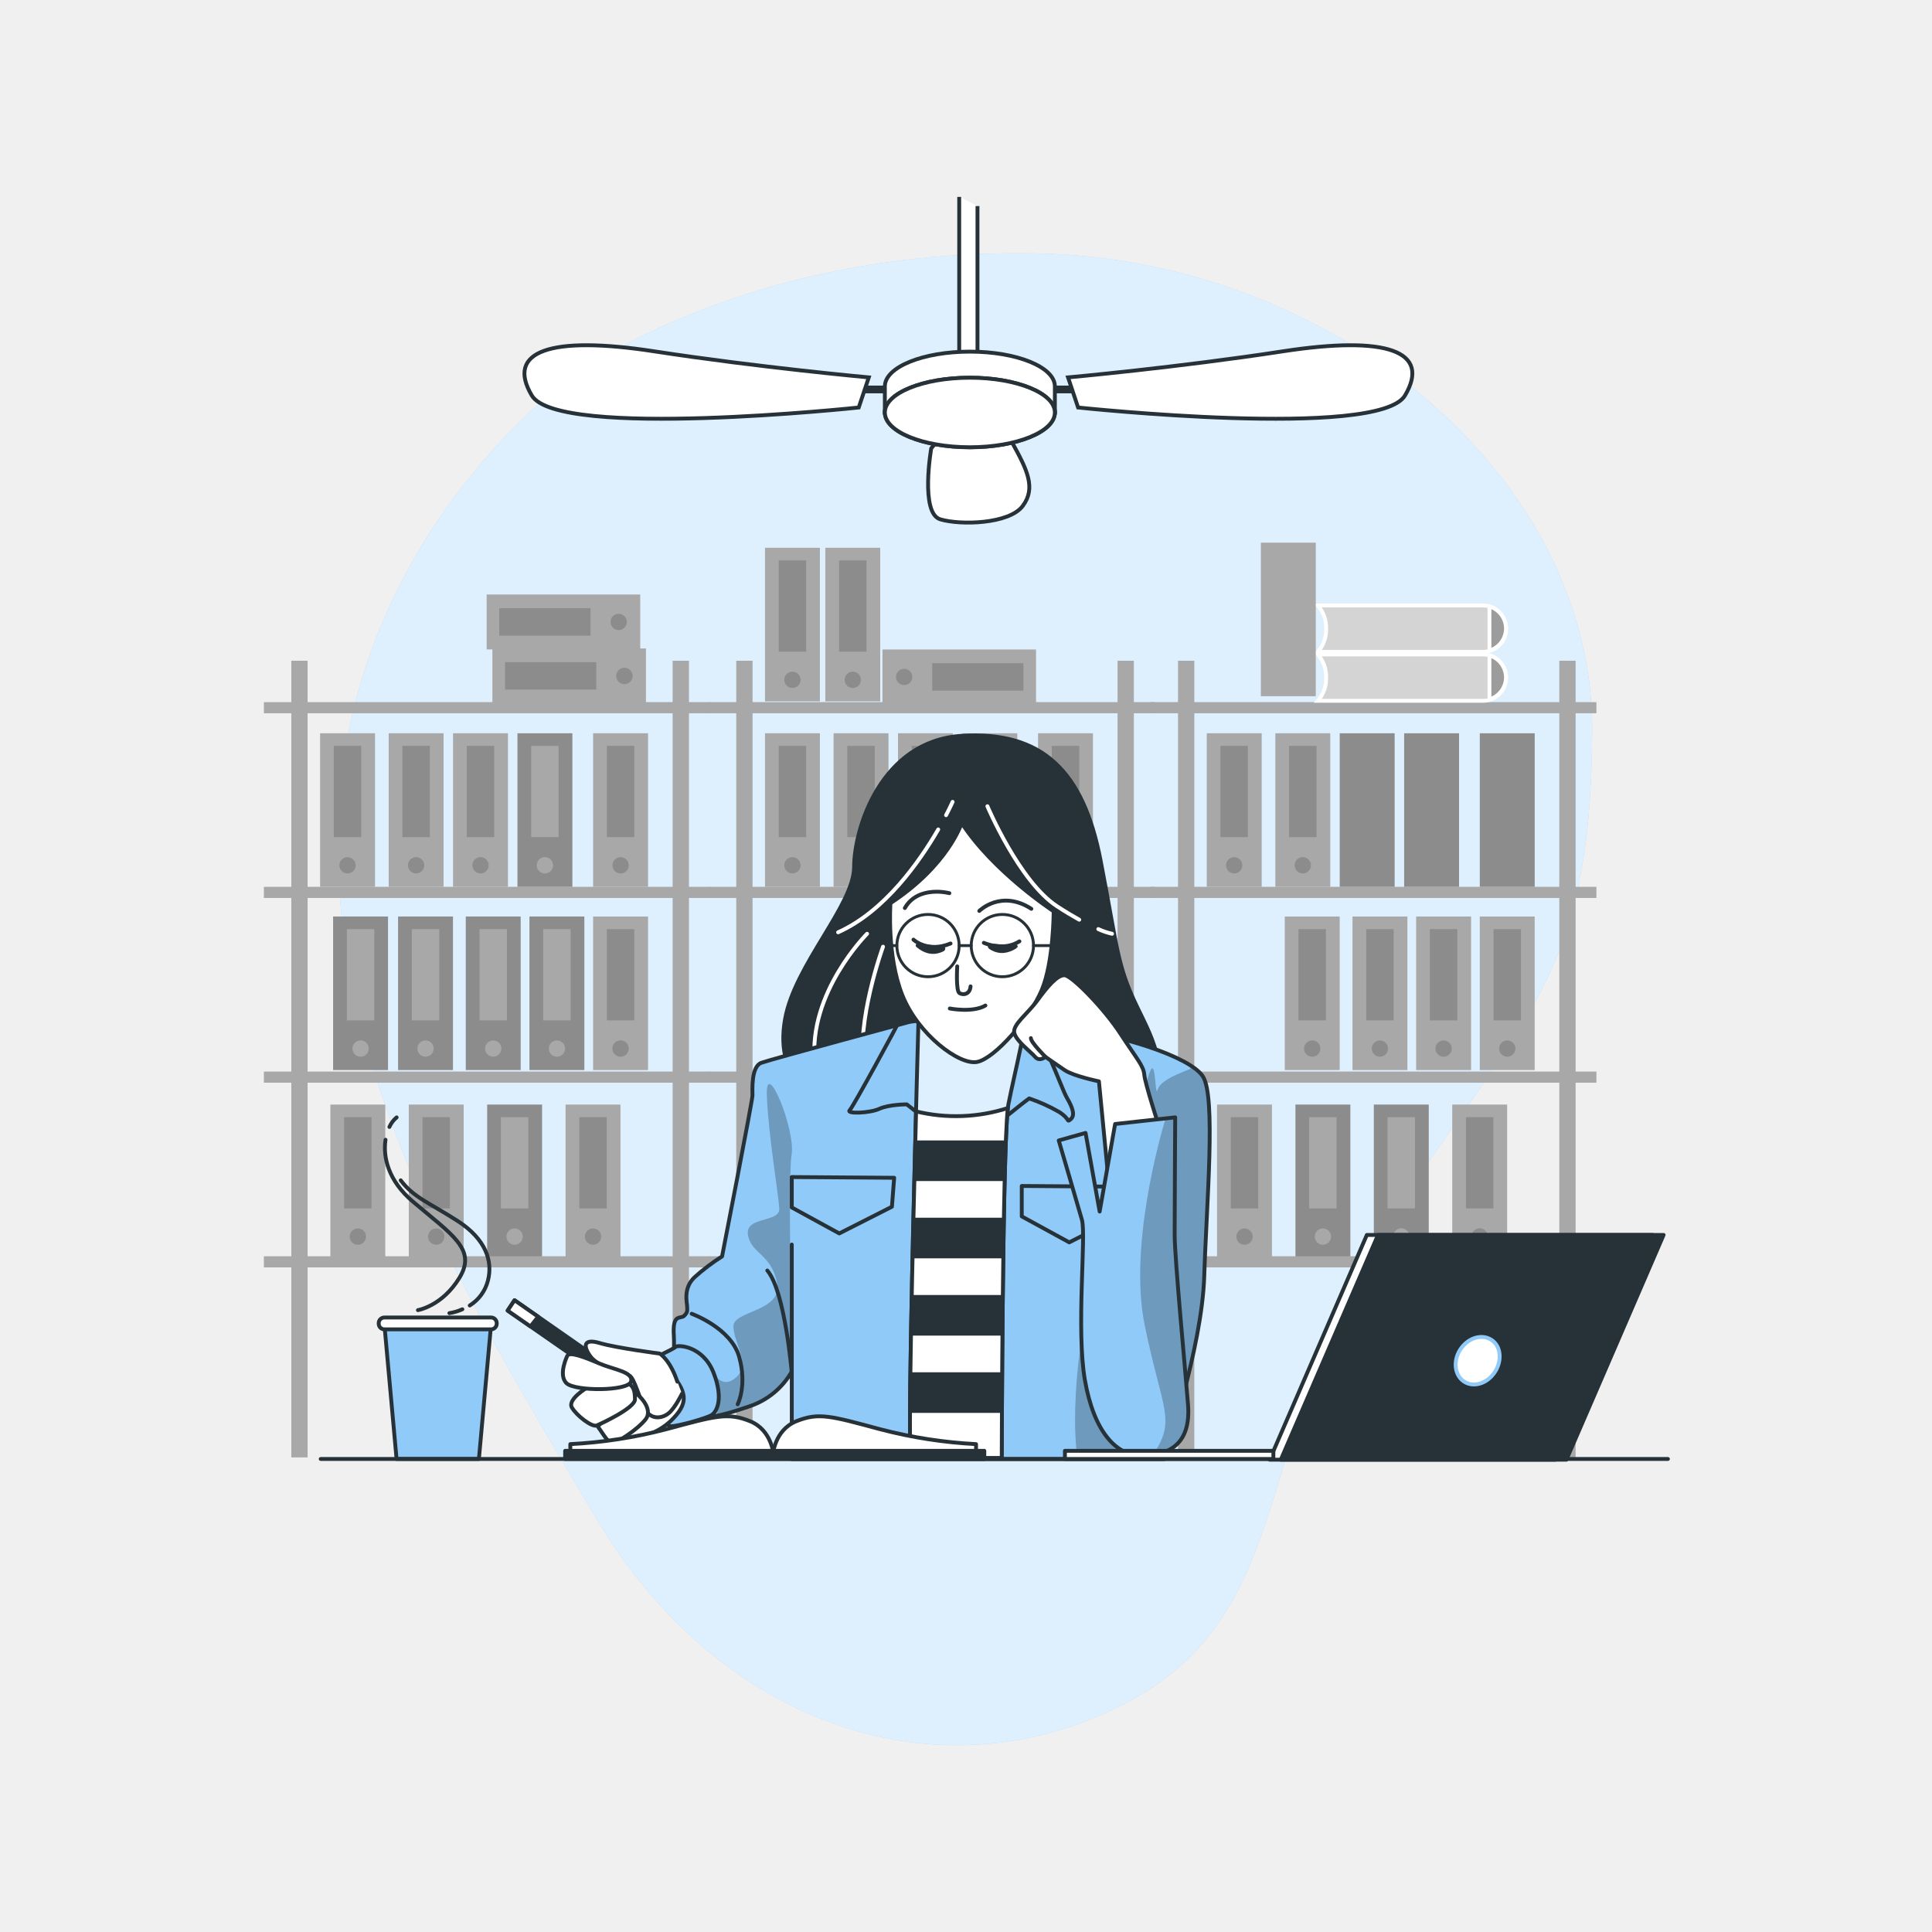
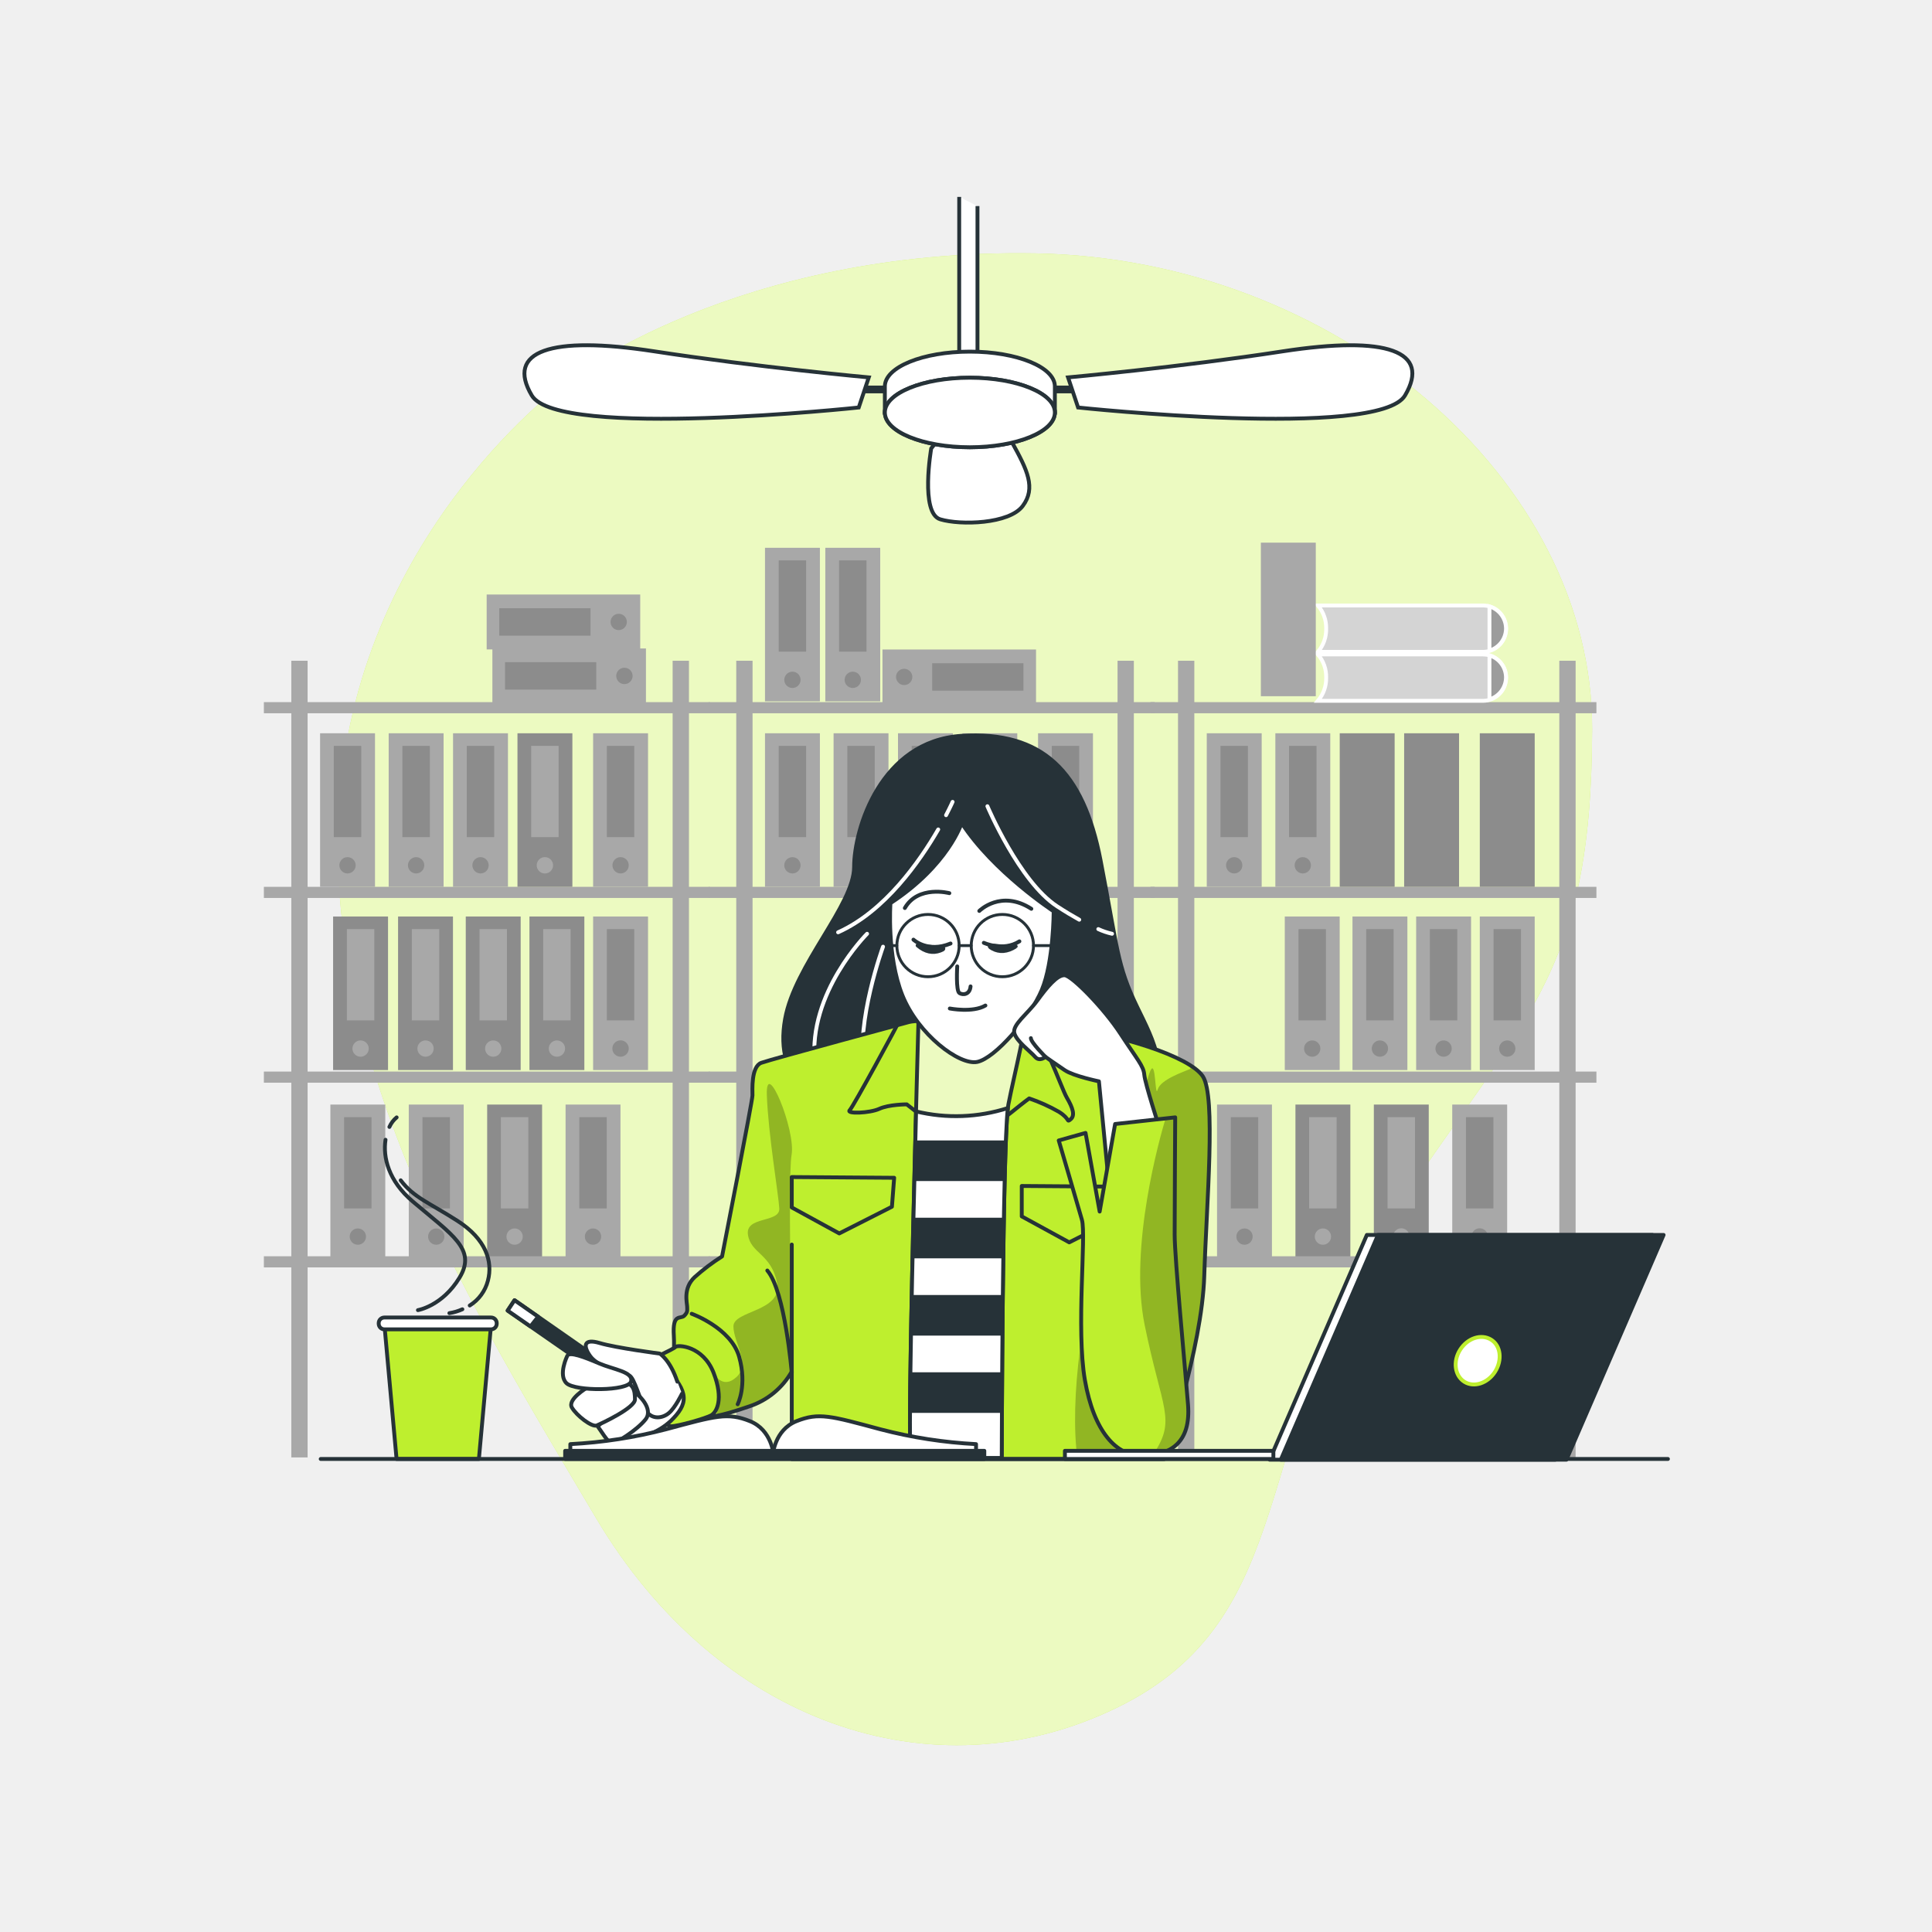
<svg xmlns="http://www.w3.org/2000/svg" viewBox="0 0 500 500">
  <defs>
-     <clipPath id="freepik--clip-path--inject-46">
-       <path d="M235.25,264.5s-35.52,9.59-38.21,10.55-2.3,7.11-2.3,8.45-7.87,41.66-7.87,41.66a52.37,52.37,0,0,0-7.11,5.38c-3.07,2.88-1.92,6.72-1.92,7.68s.19,1.34-.77,2.3-3.07-.76-2.68,5.19-1.73,20,3.64,20.73,8.07.2,15.94-2.49a19.75,19.75,0,0,0,10.94-9v22.66h96.38s9.79-28.61,10.37-47.42,3.07-46.47-.38-51.65-21.7-10.94-37.83-12.86S238.13,263.73,235.25,264.5Z" style="fill:#90CAF9;stroke:#263238;stroke-linecap:round;stroke-linejoin:round" />
-     </clipPath>
-     <clipPath id="freepik--clip-path-2--inject-46">
+     <clipPath id="freepik--clip-path--inject-63">
+       <path d="M235.25,264.5s-35.52,9.59-38.21,10.55-2.3,7.11-2.3,8.45-7.87,41.66-7.87,41.66a52.37,52.37,0,0,0-7.11,5.38c-3.07,2.88-1.92,6.72-1.92,7.68s.19,1.34-.77,2.3-3.07-.76-2.68,5.19-1.73,20,3.64,20.73,8.07.2,15.94-2.49a19.75,19.75,0,0,0,10.94-9v22.66h96.38s9.79-28.61,10.37-47.42,3.07-46.47-.38-51.65-21.7-10.94-37.83-12.86S238.13,263.73,235.25,264.5Z" style="fill:#BEEF2E;stroke:#263238;stroke-linecap:round;stroke-linejoin:round" />
+     </clipPath>
+     <clipPath id="freepik--clip-path-2--inject-63">
      <path d="M237.74,262.58s-3.26,114.73-1.92,114.73h23.43s.19-83.63,1.72-91.5,5.19-21.89,4.61-25.73-26.68-1.73-26.68-1.73A15.28,15.28,0,0,0,237.74,262.58Z" style="fill:#fff;stroke:#263238;stroke-linecap:round;stroke-linejoin:round" />
    </clipPath>
-     <clipPath id="freepik--clip-path-3--inject-46">
+     <clipPath id="freepik--clip-path-3--inject-63">
      <path d="M260.83,286.76a43.86,43.86,0,0,1-23.75.87c-.88,34.3-2.2,89.68-1.26,89.68h23.43S259.43,298.93,260.83,286.76Z" style="fill:#fff;stroke:#263238;stroke-linecap:round;stroke-linejoin:round" />
    </clipPath>
-     <clipPath id="freepik--clip-path-4--inject-46">
-       <path d="M280.94,293.2l3.65,20.35,4-22.66,15.55-1.72S304,313.36,304,319.5s2.69,34.18,3.46,44-4.42,13-11.52,13.24-12.87-6.33-15.17-19.58.38-37.44-.77-41.47-6-20.54-6-20.54Z" style="fill:#90CAF9;stroke:#263238;stroke-linecap:round;stroke-linejoin:round" />
+     <clipPath id="freepik--clip-path-4--inject-63">
+       <path d="M280.94,293.2l3.65,20.35,4-22.66,15.55-1.72S304,313.36,304,319.5s2.69,34.18,3.46,44-4.42,13-11.52,13.24-12.87-6.33-15.17-19.58.38-37.44-.77-41.47-6-20.54-6-20.54Z" style="fill:#BEEF2E;stroke:#263238;stroke-linecap:round;stroke-linejoin:round" />
    </clipPath>
  </defs>
-   <g id="freepik--background-simple--inject-46">
-     <path d="M146.86,98.43s-53.5,38.23-58.93,107.69,34.95,133.74,66.29,186.68,87.07,72.48,134.92,49.1,34.13-70.65,69.6-124.93,53.14-63.36,53.3-128.24S345.6,66.93,268,65.58,146.86,98.43,146.86,98.43Z" style="fill:#90CAF9" />
+   <g id="freepik--background-simple--inject-63">
+     <path d="M146.86,98.43s-53.5,38.23-58.93,107.69,34.95,133.74,66.29,186.68,87.07,72.48,134.92,49.1,34.13-70.65,69.6-124.93,53.14-63.36,53.3-128.24S345.6,66.93,268,65.58,146.86,98.43,146.86,98.43Z" style="fill:#BEEF2E" />
    <path d="M146.86,98.43s-53.5,38.23-58.93,107.69,34.95,133.74,66.29,186.68,87.07,72.48,134.92,49.1,34.13-70.65,69.6-124.93,53.14-63.36,53.3-128.24S345.6,66.93,268,65.58,146.86,98.43,146.86,98.43Z" style="fill:#fff;opacity:0.7" />
  </g>
-   <g id="freepik--Fan--inject-46">
+   <g id="freepik--Fan--inject-63">
    <line x1="217.05" y1="100.79" x2="233.66" y2="100.79" style="fill:#fff;stroke:#263238;stroke-miterlimit:10;stroke-width:2px" />
    <path d="M224.84,97.67l-2.6,7.79s-77.87,8.31-84.62-3.12,4.68-15.57,31.67-11.42S224.84,97.67,224.84,97.67Z" style="fill:#fff;stroke:#263238;stroke-miterlimit:10" />
    <line x1="284.2" y1="100.79" x2="267.59" y2="100.79" style="fill:#fff;stroke:#263238;stroke-miterlimit:10;stroke-width:2px" />
    <path d="M276.41,97.67l2.6,7.79s77.87,8.31,84.61-3.12S359,86.77,332,90.92,276.41,97.67,276.41,97.67Z" style="fill:#fff;stroke:#263238;stroke-miterlimit:10" />
    <path d="M241,116.05s-2.93,16.77,2.34,18.35,17.84,1.23,21.34-3.45,1.15-9.36-2.73-16.4S247.88,107.09,241,116.05Z" style="fill:#fff;stroke:#263238;stroke-miterlimit:10" />
    <polyline points="248.24 50.96 248.24 103.53 252.97 103.53 252.97 53.33" style="fill:#fff;stroke:#263238;stroke-miterlimit:10" />
    <path d="M236.45,106.75a48.17,48.17,0,0,0,29.1,0H273V100c0-5-9.85-9-22-9s-22,4-22,9v6.75Z" style="fill:#fff;stroke:#263238;stroke-miterlimit:10" />
    <ellipse cx="251" cy="106.75" rx="22" ry="9" style="fill:#fff;stroke:#263238;stroke-miterlimit:10" />
    <ellipse cx="251" cy="106.75" rx="22" ry="9" style="fill:#fff;stroke:#263238;stroke-miterlimit:10" />
  </g>
-   <g id="freepik--Bookshelves--inject-46">
+   <g id="freepik--Bookshelves--inject-63">
    <rect x="314.97" y="285.86" width="14.21" height="39.74" style="fill:#a8a8a8" />
    <rect x="318.53" y="289.12" width="7.1" height="23.62" style="fill:#8c8c8c" />
    <circle cx="322.08" cy="320.03" r="2.11" style="fill:#8c8c8c" />
    <rect x="335.26" y="285.86" width="14.21" height="39.74" style="fill:#8c8c8c" />
    <rect x="338.81" y="289.12" width="7.1" height="23.62" style="fill:#a8a8a8" />
    <circle cx="342.37" cy="320.03" r="2.11" style="fill:#a8a8a8" />
    <rect x="355.55" y="285.86" width="14.21" height="39.74" style="fill:#8c8c8c" />
    <rect x="359.1" y="289.12" width="7.1" height="23.62" style="fill:#a8a8a8" />
    <path d="M364.77,320a2.12,2.12,0,1,0-2.11,2.12A2.12,2.12,0,0,0,364.77,320Z" style="fill:#a8a8a8" />
    <rect x="375.84" y="285.86" width="14.21" height="39.74" style="fill:#a8a8a8" />
    <rect x="379.39" y="289.12" width="7.1" height="23.62" style="fill:#8c8c8c" />
    <path d="M385.06,320a2.12,2.12,0,1,0-2.12,2.12A2.12,2.12,0,0,0,385.06,320Z" style="fill:#8c8c8c" />
    <path d="M413.15,184.59v-2.88h-5.38V171h-4.22v10.71H309.09V171h-4.22v10.71h-7.11v2.88h7.11v44.92h-7.11v2.88h7.11v44.93h-7.11v2.88h7.11v44.92h-7.11V328h7.11v49.18h4.22V328h94.46v49.18h4.22V328h5.38v-2.88h-5.38V280.2h5.38v-2.88h-5.38V232.39h5.38v-2.88h-5.38V184.59Zm-9.6,140.53H309.09V280.2h94.46Zm0-47.8H309.09V232.39h94.46Zm0-47.81H309.09V184.59h94.46Z" style="fill:#a8a8a8" />
    <rect x="363.39" y="189.77" width="14.21" height="39.74" style="fill:#8c8c8c" />
    <rect x="366.94" y="193.03" width="7.1" height="23.62" style="fill:#8c8c8c" />
    <path d="M372.61,223.94a2.12,2.12,0,1,0-2.11,2.12A2.12,2.12,0,0,0,372.61,223.94Z" style="fill:#8c8c8c" />
    <rect x="346.72" y="189.77" width="14.21" height="39.74" style="fill:#8c8c8c" />
    <rect x="350.28" y="193.03" width="7.1" height="23.62" style="fill:#8c8c8c" />
    <circle cx="353.83" cy="223.94" r="2.11" style="fill:#8c8c8c" />
    <rect x="330.06" y="189.77" width="14.21" height="39.74" style="fill:#a8a8a8" />
    <rect x="333.61" y="193.03" width="7.1" height="23.62" style="fill:#8c8c8c" />
    <circle cx="337.16" cy="223.94" r="2.11" style="fill:#8c8c8c" />
    <rect x="382.97" y="189.77" width="14.21" height="39.74" style="fill:#8c8c8c" />
    <rect x="386.53" y="193.03" width="7.1" height="23.62" style="fill:#8c8c8c" />
    <circle cx="390.08" cy="223.94" r="2.11" style="fill:#8c8c8c" />
    <rect x="312.31" y="189.77" width="14.21" height="39.74" style="fill:#a8a8a8" />
    <rect x="315.86" y="193.03" width="7.1" height="23.62" style="fill:#8c8c8c" />
    <circle cx="319.41" cy="223.94" r="2.11" style="fill:#8c8c8c" />
    <path d="M383.79,169.37H341.08a8.86,8.86,0,0,1,2.13,6h0a8.9,8.9,0,0,1-2.13,6h42.71a6,6,0,0,0,6-6h0A6,6,0,0,0,383.79,169.37Z" style="fill:#d4d4d4;stroke:#fff;stroke-miterlimit:10" />
    <path d="M385.47,169.61V181a6,6,0,0,0,4.28-5.71h0A6,6,0,0,0,385.47,169.61Z" style="fill:#9c9c9c;stroke:#fff;stroke-miterlimit:10" />
    <path d="M383.79,156.7H341.08a8.9,8.9,0,0,1,2.13,6h0a8.9,8.9,0,0,1-2.13,6h42.71a6,6,0,0,0,6-6h0A6,6,0,0,0,383.79,156.7Z" style="fill:#d4d4d4;stroke:#fff;stroke-miterlimit:10" />
    <path d="M385.47,156.94v11.44a6,6,0,0,0,4.28-5.72h0A6,6,0,0,0,385.47,156.94Z" style="fill:#9c9c9c;stroke:#fff;stroke-miterlimit:10" />
    <rect x="326.31" y="140.44" width="14.21" height="39.74" style="fill:#a8a8a8" />
    <rect x="329.86" y="143.7" width="7.1" height="23.62" style="fill:#a8a8a8" />
    <path d="M335.52,174.61a2.11,2.11,0,1,0-2.11,2.11A2.1,2.1,0,0,0,335.52,174.61Z" style="fill:#a8a8a8" />
    <rect x="382.97" y="237.19" width="14.21" height="39.74" style="fill:#a8a8a8" />
    <rect x="386.53" y="240.46" width="7.1" height="23.62" style="fill:#8c8c8c" />
    <path d="M392.19,271.37a2.11,2.11,0,1,0-2.11,2.11A2.12,2.12,0,0,0,392.19,271.37Z" style="fill:#8c8c8c" />
    <rect x="366.5" y="237.19" width="14.21" height="39.74" style="fill:#a8a8a8" />
    <rect x="370.05" y="240.46" width="7.1" height="23.62" style="fill:#8c8c8c" />
    <path d="M375.71,271.37a2.11,2.11,0,1,0-2.11,2.11A2.11,2.11,0,0,0,375.71,271.37Z" style="fill:#8c8c8c" />
    <rect x="332.5" y="237.19" width="14.21" height="39.74" style="fill:#a8a8a8" />
    <rect x="336.05" y="240.46" width="7.1" height="23.62" style="fill:#8c8c8c" />
    <path d="M341.71,271.37a2.11,2.11,0,1,0-2.11,2.11A2.11,2.11,0,0,0,341.71,271.37Z" style="fill:#8c8c8c" />
    <rect x="350.02" y="237.19" width="14.21" height="39.74" style="fill:#a8a8a8" />
    <rect x="353.57" y="240.46" width="7.1" height="23.62" style="fill:#8c8c8c" />
    <path d="M359.23,271.37a2.11,2.11,0,1,0-2.11,2.11A2.11,2.11,0,0,0,359.23,271.37Z" style="fill:#8c8c8c" />
    <rect x="200.65" y="285.86" width="14.21" height="39.74" style="fill:#a8a8a8" />
    <rect x="204.2" y="289.12" width="7.1" height="23.62" style="fill:#a8a8a8" />
    <circle cx="207.75" cy="320.03" r="2.11" style="fill:#a8a8a8" />
    <rect x="220.93" y="285.86" width="14.21" height="39.74" style="fill:#a8a8a8" />
    <rect x="224.49" y="289.12" width="7.1" height="23.62" style="fill:#a8a8a8" />
    <circle cx="228.04" cy="320.03" r="2.11" style="fill:#a8a8a8" />
    <rect x="241.22" y="285.86" width="14.21" height="39.74" style="fill:#a8a8a8" />
    <rect x="244.78" y="289.12" width="7.1" height="23.62" style="fill:#a8a8a8" />
    <circle cx="248.33" cy="320.03" r="2.11" style="fill:#a8a8a8" />
    <rect x="261.51" y="285.86" width="14.21" height="39.74" style="fill:#a8a8a8" />
    <rect x="265.06" y="289.12" width="7.1" height="23.62" style="fill:#a8a8a8" />
    <path d="M270.73,320a2.12,2.12,0,1,0-2.11,2.12A2.12,2.12,0,0,0,270.73,320Z" style="fill:#a8a8a8" />
    <rect x="190.54" y="171" width="4.22" height="206.18" style="fill:#a8a8a8" />
    <rect x="289.22" y="171" width="4.22" height="206.18" style="fill:#a8a8a8" />
    <rect x="183.43" y="181.71" width="115.39" height="2.88" style="fill:#a8a8a8" />
    <rect x="183.43" y="229.51" width="115.39" height="2.88" style="fill:#a8a8a8" />
    <rect x="183.43" y="277.32" width="115.39" height="2.88" style="fill:#a8a8a8" />
    <rect x="183.43" y="325.12" width="115.39" height="2.88" style="fill:#a8a8a8" />
    <rect x="249.06" y="189.77" width="14.21" height="39.74" style="fill:#a8a8a8" />
    <rect x="252.61" y="193.03" width="7.1" height="23.62" style="fill:#a8a8a8" />
    <path d="M258.28,223.94a2.12,2.12,0,1,0-2.11,2.12A2.12,2.12,0,0,0,258.28,223.94Z" style="fill:#a8a8a8" />
    <rect x="232.4" y="189.77" width="14.21" height="39.74" style="fill:#a8a8a8" />
    <rect x="235.95" y="193.03" width="7.1" height="23.62" style="fill:#8c8c8c" />
    <circle cx="239.5" cy="223.94" r="2.11" style="fill:#8c8c8c" />
    <rect x="215.73" y="189.77" width="14.21" height="39.74" style="fill:#a8a8a8" />
    <rect x="219.28" y="193.03" width="7.1" height="23.62" style="fill:#8c8c8c" />
    <circle cx="222.83" cy="223.94" r="2.11" style="fill:#8c8c8c" />
    <rect x="268.65" y="189.77" width="14.21" height="39.74" style="fill:#a8a8a8" />
    <rect x="272.2" y="193.03" width="7.1" height="23.62" style="fill:#8c8c8c" />
    <circle cx="275.75" cy="223.94" r="2.11" style="fill:#a8a8a8" />
    <rect x="197.98" y="189.77" width="14.21" height="39.74" style="fill:#a8a8a8" />
    <rect x="201.53" y="193.03" width="7.1" height="23.62" style="fill:#8c8c8c" />
    <circle cx="205.08" cy="223.94" r="2.11" style="fill:#8c8c8c" />
    <rect x="197.98" y="141.77" width="14.21" height="39.74" style="fill:#a8a8a8" />
    <rect x="201.53" y="145.03" width="7.1" height="23.62" style="fill:#8c8c8c" />
    <circle cx="205.08" cy="175.94" r="2.11" style="fill:#8c8c8c" />
    <rect x="213.59" y="141.77" width="14.21" height="39.74" style="fill:#a8a8a8" />
    <rect x="217.15" y="145.03" width="7.1" height="23.62" style="fill:#8c8c8c" />
    <circle cx="220.7" cy="175.94" r="2.11" style="fill:#8c8c8c" />
    <rect x="241.15" y="155.32" width="14.21" height="39.74" transform="translate(423.44 -73.06) rotate(90)" style="fill:#a8a8a8" />
    <rect x="249.5" y="163.38" width="7.1" height="23.61" transform="translate(428.24 -77.86) rotate(90)" style="fill:#8c8c8c" />
    <path d="M234,177.3a2.11,2.11,0,1,0-2.11-2.11A2.12,2.12,0,0,0,234,177.3Z" style="fill:#8c8c8c" />
    <rect x="268.65" y="237.19" width="14.21" height="39.74" style="fill:#a8a8a8" />
    <rect x="272.2" y="240.46" width="7.1" height="23.62" style="fill:#a8a8a8" />
    <path d="M277.86,271.37a2.11,2.11,0,1,0-2.11,2.11A2.11,2.11,0,0,0,277.86,271.37Z" style="fill:#a8a8a8" />
    <rect x="252.17" y="237.19" width="14.21" height="39.74" style="fill:#a8a8a8" />
    <rect x="255.72" y="240.46" width="7.1" height="23.62" style="fill:#a8a8a8" />
    <path d="M261.38,271.37a2.11,2.11,0,1,0-2.11,2.11A2.11,2.11,0,0,0,261.38,271.37Z" style="fill:#a8a8a8" />
    <rect x="218.17" y="237.19" width="14.21" height="39.74" style="fill:#a8a8a8" />
    <rect x="221.72" y="240.46" width="7.1" height="23.62" style="fill:#a8a8a8" />
    <path d="M227.38,271.37a2.11,2.11,0,1,0-2.11,2.11A2.11,2.11,0,0,0,227.38,271.37Z" style="fill:#a8a8a8" />
    <rect x="235.69" y="237.19" width="14.21" height="39.74" style="fill:#a8a8a8" />
    <rect x="239.24" y="240.46" width="7.1" height="23.62" style="fill:#a8a8a8" />
    <path d="M244.9,271.37a2.11,2.11,0,1,0-2.11,2.11A2.11,2.11,0,0,0,244.9,271.37Z" style="fill:#a8a8a8" />
    <rect x="85.5" y="285.86" width="14.21" height="39.74" style="fill:#a8a8a8" />
    <rect x="89.05" y="289.12" width="7.1" height="23.62" style="fill:#8c8c8c" />
    <circle cx="92.61" cy="320.03" r="2.11" style="fill:#8c8c8c" />
    <rect x="105.79" y="285.86" width="14.21" height="39.74" style="fill:#a8a8a8" />
    <rect x="109.34" y="289.12" width="7.1" height="23.62" style="fill:#8c8c8c" />
    <circle cx="112.9" cy="320.03" r="2.11" style="fill:#8c8c8c" />
    <rect x="126.08" y="285.86" width="14.21" height="39.74" style="fill:#8c8c8c" />
    <rect x="129.63" y="289.12" width="7.1" height="23.62" style="fill:#a8a8a8" />
    <circle cx="133.18" cy="320.03" r="2.11" style="fill:#a8a8a8" />
    <rect x="146.37" y="285.86" width="14.21" height="39.74" style="fill:#a8a8a8" />
    <rect x="149.92" y="289.12" width="7.1" height="23.62" style="fill:#8c8c8c" />
    <circle cx="153.47" cy="320.03" r="2.11" style="fill:#8c8c8c" />
    <rect x="75.39" y="171" width="4.22" height="206.18" style="fill:#a8a8a8" />
    <rect x="174.08" y="171" width="4.22" height="206.18" style="fill:#a8a8a8" />
    <rect x="68.29" y="181.71" width="115.39" height="2.88" style="fill:#a8a8a8" />
    <rect x="68.29" y="229.51" width="115.39" height="2.88" style="fill:#a8a8a8" />
    <rect x="68.29" y="277.32" width="115.39" height="2.88" style="fill:#a8a8a8" />
    <rect x="68.29" y="325.12" width="115.39" height="2.88" style="fill:#a8a8a8" />
    <rect x="133.92" y="189.77" width="14.21" height="39.74" style="fill:#8c8c8c" />
    <rect x="137.47" y="193.03" width="7.1" height="23.62" style="fill:#a8a8a8" />
    <path d="M143.14,223.94a2.12,2.12,0,1,0-2.12,2.12A2.12,2.12,0,0,0,143.14,223.94Z" style="fill:#a8a8a8" />
    <rect x="117.25" y="189.77" width="14.21" height="39.74" style="fill:#a8a8a8" />
    <rect x="120.8" y="193.03" width="7.1" height="23.62" style="fill:#8c8c8c" />
    <circle cx="124.36" cy="223.94" r="2.11" style="fill:#8c8c8c" />
    <rect x="100.59" y="189.77" width="14.21" height="39.74" style="fill:#a8a8a8" />
    <rect x="104.14" y="193.03" width="7.1" height="23.62" style="fill:#8c8c8c" />
    <circle cx="107.69" cy="223.94" r="2.11" style="fill:#8c8c8c" />
    <rect x="153.5" y="189.77" width="14.21" height="39.74" style="fill:#a8a8a8" />
    <rect x="157.05" y="193.03" width="7.1" height="23.62" style="fill:#8c8c8c" />
    <circle cx="160.61" cy="223.94" r="2.11" style="fill:#8c8c8c" />
    <rect x="140.2" y="155.05" width="14.21" height="39.74" transform="translate(-27.62 322.23) rotate(-90)" style="fill:#a8a8a8" />
    <rect x="138.96" y="163.12" width="7.1" height="23.62" transform="translate(-32.42 317.43) rotate(-90)" style="fill:#8c8c8c" />
    <path d="M161.61,172.81a2.12,2.12,0,1,0,2.11,2.12A2.12,2.12,0,0,0,161.61,172.81Z" style="fill:#8c8c8c" />
    <rect x="138.71" y="141.09" width="14.21" height="39.74" transform="translate(-15.14 306.78) rotate(-90)" style="fill:#a8a8a8" />
    <rect x="137.47" y="149.15" width="7.1" height="23.62" transform="translate(-19.94 301.98) rotate(-90)" style="fill:#8c8c8c" />
    <path d="M160.12,158.85a2.11,2.11,0,1,0,2.11,2.11A2.1,2.1,0,0,0,160.12,158.85Z" style="fill:#8c8c8c" />
    <rect x="82.84" y="189.77" width="14.21" height="39.74" style="fill:#a8a8a8" />
    <rect x="86.39" y="193.03" width="7.1" height="23.62" style="fill:#8c8c8c" />
    <circle cx="89.94" cy="223.94" r="2.11" style="fill:#8c8c8c" />
    <rect x="153.5" y="237.19" width="14.21" height="39.74" style="fill:#a8a8a8" />
    <rect x="157.05" y="240.46" width="7.1" height="23.62" style="fill:#8c8c8c" />
    <path d="M162.72,271.37a2.12,2.12,0,1,0-2.11,2.11A2.12,2.12,0,0,0,162.72,271.37Z" style="fill:#8c8c8c" />
    <rect x="137.02" y="237.19" width="14.21" height="39.74" style="fill:#8c8c8c" />
    <rect x="140.58" y="240.46" width="7.1" height="23.62" style="fill:#a8a8a8" />
    <path d="M146.24,271.37a2.11,2.11,0,1,0-2.11,2.11A2.12,2.12,0,0,0,146.24,271.37Z" style="fill:#a8a8a8" />
    <rect x="86.21" y="237.19" width="14.21" height="39.74" style="fill:#8c8c8c" />
    <rect x="89.77" y="240.46" width="7.1" height="23.62" style="fill:#a8a8a8" />
    <path d="M95.43,271.37a2.11,2.11,0,1,0-2.11,2.11A2.12,2.12,0,0,0,95.43,271.37Z" style="fill:#a8a8a8" />
    <rect x="103.02" y="237.19" width="14.21" height="39.74" style="fill:#8c8c8c" />
    <rect x="106.58" y="240.46" width="7.1" height="23.62" style="fill:#a8a8a8" />
    <path d="M112.24,271.37a2.11,2.11,0,1,0-2.11,2.11A2.12,2.12,0,0,0,112.24,271.37Z" style="fill:#a8a8a8" />
    <rect x="120.54" y="237.19" width="14.21" height="39.74" style="fill:#8c8c8c" />
    <rect x="124.1" y="240.46" width="7.1" height="23.62" style="fill:#a8a8a8" />
    <path d="M129.76,271.37a2.11,2.11,0,1,0-2.11,2.11A2.12,2.12,0,0,0,129.76,271.37Z" style="fill:#a8a8a8" />
  </g>
-   <g id="freepik--Coffee--inject-46">
-     <polygon points="123.94 377.58 102.63 377.58 99.43 342.25 127.14 342.25 123.94 377.58" style="fill:#90CAF9;stroke:#263238;stroke-linecap:round;stroke-linejoin:round" />
+   <g id="freepik--Coffee--inject-63">
+     <polygon points="123.94 377.58 102.63 377.58 99.43 342.25 127.14 342.25 123.94 377.58" style="fill:#BEEF2E;stroke:#263238;stroke-linecap:round;stroke-linejoin:round" />
    <rect x="98.01" y="340.97" width="30.54" height="3.06" rx="1.46" style="fill:#fff;stroke:#263238;stroke-linecap:round;stroke-linejoin:round" />
    <path d="M100.78,291.65a6.8,6.8,0,0,1,1.87-2.47" style="fill:none;stroke:#263238;stroke-linecap:round;stroke-linejoin:round" />
    <path d="M108.16,339.06s6.3-1.05,10.76-8.4-1.83-11-12.07-19.69c-6.37-5.39-7.76-11.5-7.08-16" style="fill:none;stroke:#263238;stroke-linecap:round;stroke-linejoin:round" />
    <path d="M121.57,337.86a10.68,10.68,0,0,0,4.7-6.42c1.32-5-.52-10.76-7.87-15.48s-11.29-6-14.7-10.5" style="fill:none;stroke:#263238;stroke-linecap:round;stroke-linejoin:round" />
    <path d="M116.3,339.84a13,13,0,0,0,3.36-1" style="fill:none;stroke:#263238;stroke-linecap:round;stroke-linejoin:round" />
  </g>
-   <g id="freepik--Character--inject-46">
+   <g id="freepik--Character--inject-63">
    <path d="M208.44,283.06c-4.76-5.31-6.7-11.22-5.26-19.33,2.5-14,17.86-29.57,17.86-39.36s6.85-32.59,27.78-33.94,31.55,9.17,36,32.21,4.23,27.07,9.41,37.82c2.13,4.43,4.54,8.9,5.42,13.79,1.75,9.7-8.78,14.44-16.23,17.11-20.92,7.48-47.1,12.42-66.8-1.13A45.58,45.58,0,0,1,208.44,283.06Z" style="fill:#263238;stroke:#263238;stroke-linecap:round;stroke-linejoin:round" />
    <path d="M284.24,240.45a17.87,17.87,0,0,0,3.56,1.21" style="fill:none;stroke:#fff;stroke-linecap:round;stroke-miterlimit:10" />
    <path d="M255.54,208.65s8.25,19.5,18,25.88c2.19,1.43,4.11,2.57,5.77,3.49" style="fill:none;stroke:#fff;stroke-linecap:round;stroke-miterlimit:10" />
    <path d="M242.81,214.66c-4.74,8.19-13.77,21.17-25.91,26.62" style="fill:none;stroke:#fff;stroke-linecap:round;stroke-miterlimit:10" />
    <path d="M246.53,207.52s-.58,1.32-1.69,3.45" style="fill:none;stroke:#fff;stroke-linecap:round;stroke-miterlimit:10" />
    <path d="M224.4,241.66S209,257,210.9,275" style="fill:none;stroke:#fff;stroke-linecap:round;stroke-miterlimit:10" />
    <path d="M228.53,245s-7.13,19.51-4.88,31.89" style="fill:none;stroke:#fff;stroke-linecap:round;stroke-miterlimit:10" />
-     <path d="M235.25,264.5s-35.52,9.59-38.21,10.55-2.3,7.11-2.3,8.45-7.87,41.66-7.87,41.66a52.37,52.37,0,0,0-7.11,5.38c-3.07,2.88-1.92,6.72-1.92,7.68s.19,1.34-.77,2.3-3.07-.76-2.68,5.19-1.73,20,3.64,20.73,8.07.2,15.94-2.49a19.75,19.75,0,0,0,10.94-9v22.66h96.38s9.79-28.61,10.37-47.42,3.07-46.47-.38-51.65-21.7-10.94-37.83-12.86S238.13,263.73,235.25,264.5Z" style="fill:#90CAF9" />
-     <g style="clip-path:url(#freepik--clip-path--inject-46)">
+     <path d="M235.25,264.5s-35.52,9.59-38.21,10.55-2.3,7.11-2.3,8.45-7.87,41.66-7.87,41.66a52.37,52.37,0,0,0-7.11,5.38c-3.07,2.88-1.92,6.72-1.92,7.68s.19,1.34-.77,2.3-3.07-.76-2.68,5.19-1.73,20,3.64,20.73,8.07.2,15.94-2.49a19.75,19.75,0,0,0,10.94-9v22.66h96.38s9.79-28.61,10.37-47.42,3.07-46.47-.38-51.65-21.7-10.94-37.83-12.86S238.13,263.73,235.25,264.5Z" style="fill:#BEEF2E" />
+     <g style="clip-path:url(#freepik--clip-path--inject-63)">
      <path d="M307.61,275.4c.5.59.71,1.09.28,1.29-1.32.63-7.52,2.63-8.27,5.26s-.44-8-1.88-4.89-3.39,15.42-11.28,40.24c-6.31,19.81-9.73,45.13-7.6,60.28h22.43s9.79-28.61,10.37-47.42,3.07-46.47-.38-51.65A11.92,11.92,0,0,0,307.61,275.4Z" style="opacity:0.24;mix-blend-mode:multiply" />
-       <path d="M236.59,259.12a8.68,8.68,0,0,0-3.07,3.65c-1.34,2.68-12.67,23.61-13.63,24.57s5.18.77,7.68-.38,7.1-1.15,7.1-1.15l4.42,3.45,13.63,5.38s6.14-4.42,9.21-6.91,4.42-3.46,4.42-3.46a43.5,43.5,0,0,1,7.68,3.46c3.07,1.92,1.92,2.88,3.07,1.92s.58-2.88-1-5.57-6.33-17.47-12.29-23S243.69,253.74,236.59,259.12Z" style="fill:#90CAF9;stroke:#263238;stroke-linecap:round;stroke-linejoin:round" />
-       <polygon points="264.43 306.93 290.93 307.12 290.35 314.61 276.72 321.52 264.43 314.8 264.43 306.93" style="fill:#90CAF9;stroke:#263238;stroke-linecap:round;stroke-linejoin:round" />
-       <polygon points="204.91 304.62 231.41 304.81 230.83 312.3 217.2 319.21 204.91 312.49 204.91 304.62" style="fill:#90CAF9;stroke:#263238;stroke-linecap:round;stroke-linejoin:round" />
+       <path d="M236.59,259.12a8.68,8.68,0,0,0-3.07,3.65c-1.34,2.68-12.67,23.61-13.63,24.57s5.18.77,7.68-.38,7.1-1.15,7.1-1.15l4.42,3.45,13.63,5.38s6.14-4.42,9.21-6.91,4.42-3.46,4.42-3.46a43.5,43.5,0,0,1,7.68,3.46c3.07,1.92,1.92,2.88,3.07,1.92s.58-2.88-1-5.57-6.33-17.47-12.29-23S243.69,253.74,236.59,259.12Z" style="fill:#BEEF2E;stroke:#263238;stroke-linecap:round;stroke-linejoin:round" />
+       <polygon points="264.43 306.93 290.93 307.12 290.35 314.61 276.72 321.52 264.43 314.8 264.43 306.93" style="fill:#BEEF2E;stroke:#263238;stroke-linecap:round;stroke-linejoin:round" />
+       <polygon points="204.91 304.62 231.41 304.81 230.83 312.3 217.2 319.21 204.91 312.49 204.91 304.62" style="fill:#BEEF2E;stroke:#263238;stroke-linecap:round;stroke-linejoin:round" />
      <path d="M205.23,362.05s-1.5-56.78-.37-63.18-6.77-25.57-6.4-15.41,3,25.47,3.22,29.28-8.86,1.93-8.11,6.82,6,4.88,7.53,12.41-11.29,7.14-11.29,11.28,4.52,9.77.76,13.16-5.88-1.15-5.88-1.15a19.38,19.38,0,0,1,.74,11.16A61.69,61.69,0,0,0,194,364a19.75,19.75,0,0,0,10.94-9v8.16Z" style="opacity:0.24;mix-blend-mode:multiply" />
    </g>
    <path d="M235.25,264.5s-35.52,9.59-38.21,10.55-2.3,7.11-2.3,8.45-7.87,41.66-7.87,41.66a52.37,52.37,0,0,0-7.11,5.38c-3.07,2.88-1.92,6.72-1.92,7.68s.19,1.34-.77,2.3-3.07-.76-2.68,5.19-1.73,20,3.64,20.73,8.07.2,15.94-2.49a19.75,19.75,0,0,0,10.94-9v22.66h96.38s9.79-28.61,10.37-47.42,3.07-46.47-.38-51.65-21.7-10.94-37.83-12.86S238.13,263.73,235.25,264.5Z" style="fill:none;stroke:#263238;stroke-linecap:round;stroke-linejoin:round" />
    <path d="M204.91,322.09v33.22s-1.73-21.12-6.33-26.5" style="fill:none;stroke:#263238;stroke-linecap:round;stroke-linejoin:round" />
    <path d="M179,340s10.18,3.65,12.29,11.13-.38,12.29-.38,12.29" style="fill:none;stroke:#263238;stroke-linecap:round;stroke-linejoin:round" />
-     <path d="M166.82,352.59s7.43-3.38,8-4,7.11-.31,9.84,6.65.75,10.3-.61,11.05-8.49,2.83-10.46,2.83S163.34,355.17,166.82,352.59Z" style="fill:#90CAF9;stroke:#263238;stroke-linecap:round;stroke-linejoin:round" />
+     <path d="M166.82,352.59s7.43-3.38,8-4,7.11-.31,9.84,6.65.75,10.3-.61,11.05-8.49,2.83-10.46,2.83S163.34,355.17,166.82,352.59Z" style="fill:#BEEF2E;stroke:#263238;stroke-linecap:round;stroke-linejoin:round" />
    <path d="M237.74,262.58s-3.26,114.73-1.92,114.73h23.43s.19-83.63,1.72-91.5,5.19-21.89,4.61-25.73-26.68-1.73-26.68-1.73A15.28,15.28,0,0,0,237.74,262.58Z" style="fill:#fff" />
-     <g style="clip-path:url(#freepik--clip-path-2--inject-46)">
-       <path d="M237.74,262.58s-3.26,114.73-1.92,114.73h23.43s.19-83.63,1.72-91.5,5.19-21.89,4.61-25.73-26.68-1.73-26.68-1.73A15.28,15.28,0,0,0,237.74,262.58Z" style="fill:#90CAF9" />
+     <g style="clip-path:url(#freepik--clip-path-2--inject-63)">
+       <path d="M237.74,262.58s-3.26,114.73-1.92,114.73h23.43s.19-83.63,1.72-91.5,5.19-21.89,4.61-25.73-26.68-1.73-26.68-1.73A15.28,15.28,0,0,0,237.74,262.58Z" style="fill:#BEEF2E" />
      <path d="M237.74,262.58s-3.26,114.73-1.92,114.73h23.43s.19-83.63,1.72-91.5,5.19-21.89,4.61-25.73-26.68-1.73-26.68-1.73A15.28,15.28,0,0,0,237.74,262.58Z" style="fill:#fff;opacity:0.7" />
    </g>
    <path d="M237.74,262.58s-3.26,114.73-1.92,114.73h23.43s.19-83.63,1.72-91.5,5.19-21.89,4.61-25.73-26.68-1.73-26.68-1.73A15.28,15.28,0,0,0,237.74,262.58Z" style="fill:none;stroke:#263238;stroke-linecap:round;stroke-linejoin:round" />
    <path d="M260.83,286.76a43.86,43.86,0,0,1-23.75.87c-.88,34.3-2.2,89.68-1.26,89.68h23.43S259.43,298.93,260.83,286.76Z" style="fill:#fff" />
-     <g style="clip-path:url(#freepik--clip-path-3--inject-46)">
+     <g style="clip-path:url(#freepik--clip-path-3--inject-63)">
      <path d="M259.3,365.65c0-3.14,0-6.69.06-10.5H235.63c0,3.84-.09,7.38-.11,10.5Z" style="fill:#263238" />
      <path d="M236,335.15c-.07,3.6-.14,7.11-.2,10.5h23.66c0-3.43.06-6.95.1-10.5Z" style="fill:#263238" />
      <path d="M236.41,315.15c-.08,3.49-.16,7-.23,10.5h23.47c.05-3.58.1-7.11.16-10.5Z" style="fill:#263238" />
      <path d="M236.89,295.15c-.08,3.37-.17,6.89-.26,10.5H260c.09-3.93.2-7.49.32-10.5Z" style="fill:#263238" />
    </g>
    <path d="M260.83,286.76a43.86,43.86,0,0,1-23.75.87c-.88,34.3-2.2,89.68-1.26,89.68h23.43S259.43,298.93,260.83,286.76Z" style="fill:none;stroke:#263238;stroke-linecap:round;stroke-linejoin:round" />
    <path d="M248.88,213s-3.46,10.94-18.43,20.74c0,0-1,13.63,3.07,23.8s14.78,18.24,19.39,17.28,13.63-11.33,16.7-18.62,3.08-20.35,3.08-20.35S257.13,225.71,248.88,213Z" style="fill:#fff;stroke:#263238;stroke-linecap:round;stroke-linejoin:round" />
    <path d="M247.73,250.1s-.39,6.33.57,6.91,2.69.38,2.88-1.73" style="fill:none;stroke:#263238;stroke-linecap:round;stroke-linejoin:round" />
    <path d="M245.81,261s5.95,1.15,9.21-.77" style="fill:none;stroke:#263238;stroke-linecap:round;stroke-linejoin:round" />
    <path d="M245.69,231.15S237.63,229,234.17,235" style="fill:none;stroke:#263238;stroke-linecap:round;stroke-linejoin:round" />
    <path d="M253.44,235.75s5.59-5.63,13.47-.55" style="fill:none;stroke:#263238;stroke-linecap:round;stroke-linejoin:round" />
    <path d="M236.4,243.18s3.65,3.46,9.6,1" style="fill:none;stroke:#263238;stroke-linecap:round;stroke-linejoin:round" />
    <path d="M254.61,244s5,2.31,9.21-.38" style="fill:none;stroke:#263238;stroke-linecap:round;stroke-linejoin:round" />
    <circle cx="240.17" cy="244.72" r="8.06" style="fill:none;stroke:#263238;stroke-linecap:round;stroke-linejoin:round;stroke-width:0.75px" />
    <circle cx="259.41" cy="244.72" r="8.06" style="fill:none;stroke:#263238;stroke-linecap:round;stroke-linejoin:round;stroke-width:0.75px" />
    <line x1="248.23" y1="244.72" x2="251.34" y2="244.72" style="fill:none;stroke:#263238;stroke-linecap:round;stroke-linejoin:round;stroke-width:0.75px" />
    <line x1="267.47" y1="244.72" x2="272.19" y2="244.72" style="fill:none;stroke:#263238;stroke-linecap:round;stroke-linejoin:round;stroke-width:0.75px" />
    <line x1="229.95" y1="244.72" x2="232.09" y2="244.72" style="fill:none;stroke:#263238;stroke-linecap:round;stroke-linejoin:round;stroke-width:0.75px" />
    <path d="M243.2,245.22s2.05.09.13.8-3.86.36-5.85-1.33C237.48,244.69,241.29,245.19,243.2,245.22Z" style="fill:#263238;stroke:#263238;stroke-linecap:round;stroke-linejoin:round" />
    <path d="M257.1,244.74s-2-.18-.23.77,3.78.87,6-.56C262.84,245,259,245,257.1,244.74Z" style="fill:#263238;stroke:#263238;stroke-linecap:round;stroke-linejoin:round" />
    <path d="M287.47,311.53l-3.07-31.68s-6.53-1.34-8.83-2.88-5-3.45-5-3.45-1.53,1.34-2.68,0-4.8-4-5.38-6.15,3.46-5,5.95-8.44,5.19-6.72,7.11-6.53S285.74,261,290,267.57s5.95,8.25,6.14,10.56,4,14,4,14l1,19.78Z" style="fill:#fff;stroke:#263238;stroke-linecap:round;stroke-linejoin:round" />
    <path d="M270.57,273.52s-3.78-3.73-3.78-4.85" style="fill:none;stroke:#263238;stroke-linecap:round;stroke-linejoin:round" />
-     <path d="M280.94,293.2l3.65,20.35,4-22.66,15.55-1.72S304,313.36,304,319.5s2.69,34.18,3.46,44-4.42,13-11.52,13.24-12.87-6.33-15.17-19.58.38-37.44-.77-41.47-6-20.54-6-20.54Z" style="fill:#90CAF9" />
-     <g style="clip-path:url(#freepik--clip-path-4--inject-46)">
+     <path d="M280.94,293.2l3.65,20.35,4-22.66,15.55-1.72S304,313.36,304,319.5s2.69,34.18,3.46,44-4.42,13-11.52,13.24-12.87-6.33-15.17-19.58.38-37.44-.77-41.47-6-20.54-6-20.54Z" style="fill:#BEEF2E" />
+     <g style="clip-path:url(#freepik--clip-path-4--inject-63)">
      <path d="M298.38,376.5c5.79-.86,9.73-4.41,9.06-13-.77-9.79-3.46-37.82-3.46-44s.19-30.33.19-30.33l-2.52.28c-1.45,4.83-9.53,33.18-5.42,53.42,4.52,22.19,8.28,24.44,2.26,33.47Z" style="opacity:0.24;mix-blend-mode:multiply" />
    </g>
    <path d="M280.94,293.2l3.65,20.35,4-22.66,15.55-1.72S304,313.36,304,319.5s2.69,34.18,3.46,44-4.42,13-11.52,13.24-12.87-6.33-15.17-19.58.38-37.44-.77-41.47-6-20.54-6-20.54Z" style="fill:none;stroke:#263238;stroke-linecap:round;stroke-linejoin:round" />
    <path d="M158.87,372.5s-.46,3.09,2.34,3.79,9.53-1.05,10.09-2.49a2.19,2.19,0,0,0-.44-2.37l-6.14,0S160.09,370,158.87,372.5Z" style="fill:#fff;stroke:#263238;stroke-linecap:round;stroke-linejoin:round" />
    <polygon points="131.38 339.18 156.83 356.86 158.73 354.33 133.16 336.5 131.38 339.18" style="fill:#263238;stroke:#263238;stroke-linecap:round;stroke-linejoin:round" />
    <polygon points="137.29 343.28 139.27 340.76 133.16 336.5 131.38 339.18 137.29 343.28" style="fill:#fff;stroke:#263238;stroke-linecap:round;stroke-linejoin:round" />
    <path d="M162.86,372.23a17,17,0,0,0,10.71-4.47c4.56-4.44,4.87-7.41-1.29-13.79s-19.63,1.09-20.06,3.91S162.86,372.23,162.86,372.23Z" style="fill:#fff;stroke:#263238;stroke-linecap:round;stroke-linejoin:round" />
    <path d="M176.49,360.7s-1.74,3.63-3.39,5-4.27,1.74-5.82-.47-3.14-9.07-4.49-9.21-8.08-2.35-10-5-1.82-4.7,2.41-3.44,15.55,2.73,15.55,2.73,2.68,1.61,4.54,7.26" style="fill:#fff;stroke:#263238;stroke-linecap:round;stroke-linejoin:round" />
    <path d="M154.72,369.2c.6.74,2.57,4.09,3.5,4.32s6.64-3.4,8.84-6.17-1.9-6.61-3.07-7.15S154.72,369.2,154.72,369.2Z" style="fill:#fff;stroke:#263238;stroke-linecap:round;stroke-linejoin:round" />
    <path d="M151.81,359.2s-5,3-3.81,5.06,5.19,5.19,6.47,4.64,9.9-4.56,9.86-6.75-.18-4.8-4.59-4.44A39.55,39.55,0,0,0,151.81,359.2Z" style="fill:#fff;stroke:#263238;stroke-linecap:round;stroke-linejoin:round" />
    <path d="M146.81,350.89s-2.43,4.94-.2,7.08,16,2.09,16.7-.43-4.46-3.06-8.25-4.69S147.34,349.72,146.81,350.89Z" style="fill:#fff;stroke:#263238;stroke-linecap:round;stroke-linejoin:round" />
    <path d="M200.21,376.62s-.38-6.53-6.14-8.83-8.84-1.35-21.7,2.11a123.07,123.07,0,0,1-24.77,3.84v2.88Z" style="fill:#fff;stroke:#263238;stroke-linecap:round;stroke-linejoin:round" />
    <path d="M200,376.62s.38-6.53,6.14-8.83,8.83-1.35,21.7,2.11a123,123,0,0,0,24.76,3.84v2.88Z" style="fill:#fff;stroke:#263238;stroke-linecap:round;stroke-linejoin:round" />
    <rect x="146.26" y="375.47" width="108.48" height="2.11" style="fill:#263238;stroke:#263238;stroke-linecap:round;stroke-linejoin:round" />
  </g>
-   <g id="freepik--Device--inject-46">
+   <g id="freepik--Device--inject-63">
    <line x1="83" y1="377.58" x2="431.66" y2="377.58" style="fill:#fff;stroke:#263238;stroke-linecap:round;stroke-linejoin:round" />
    <polygon points="427.66 319.6 353.74 319.6 328.59 377.77 402.51 377.77 427.66 319.6" style="fill:#fff;stroke:#263238;stroke-linecap:round;stroke-linejoin:round" />
    <polygon points="430.54 319.6 356.62 319.6 331.47 377.77 405.39 377.77 430.54 319.6" style="fill:#263238;stroke:#263238;stroke-linecap:round;stroke-linejoin:round" />
-     <path d="M386.92,355c-1.9,3-5.46,4.18-7.95,2.6s-3-5.29-1.08-8.3,5.46-4.17,8-2.6S388.82,352,386.92,355Z" style="fill:#fff;stroke:#90CAF9;stroke-linecap:round;stroke-linejoin:round" />
+     <path d="M386.92,355c-1.9,3-5.46,4.18-7.95,2.6s-3-5.29-1.08-8.3,5.46-4.17,8-2.6S388.82,352,386.92,355Z" style="fill:#fff;stroke:#BEEF2E;stroke-linecap:round;stroke-linejoin:round" />
    <rect x="275.6" y="375.47" width="53.95" height="2.11" style="fill:#fff;stroke:#263238;stroke-linecap:round;stroke-linejoin:round" />
  </g>
</svg>
